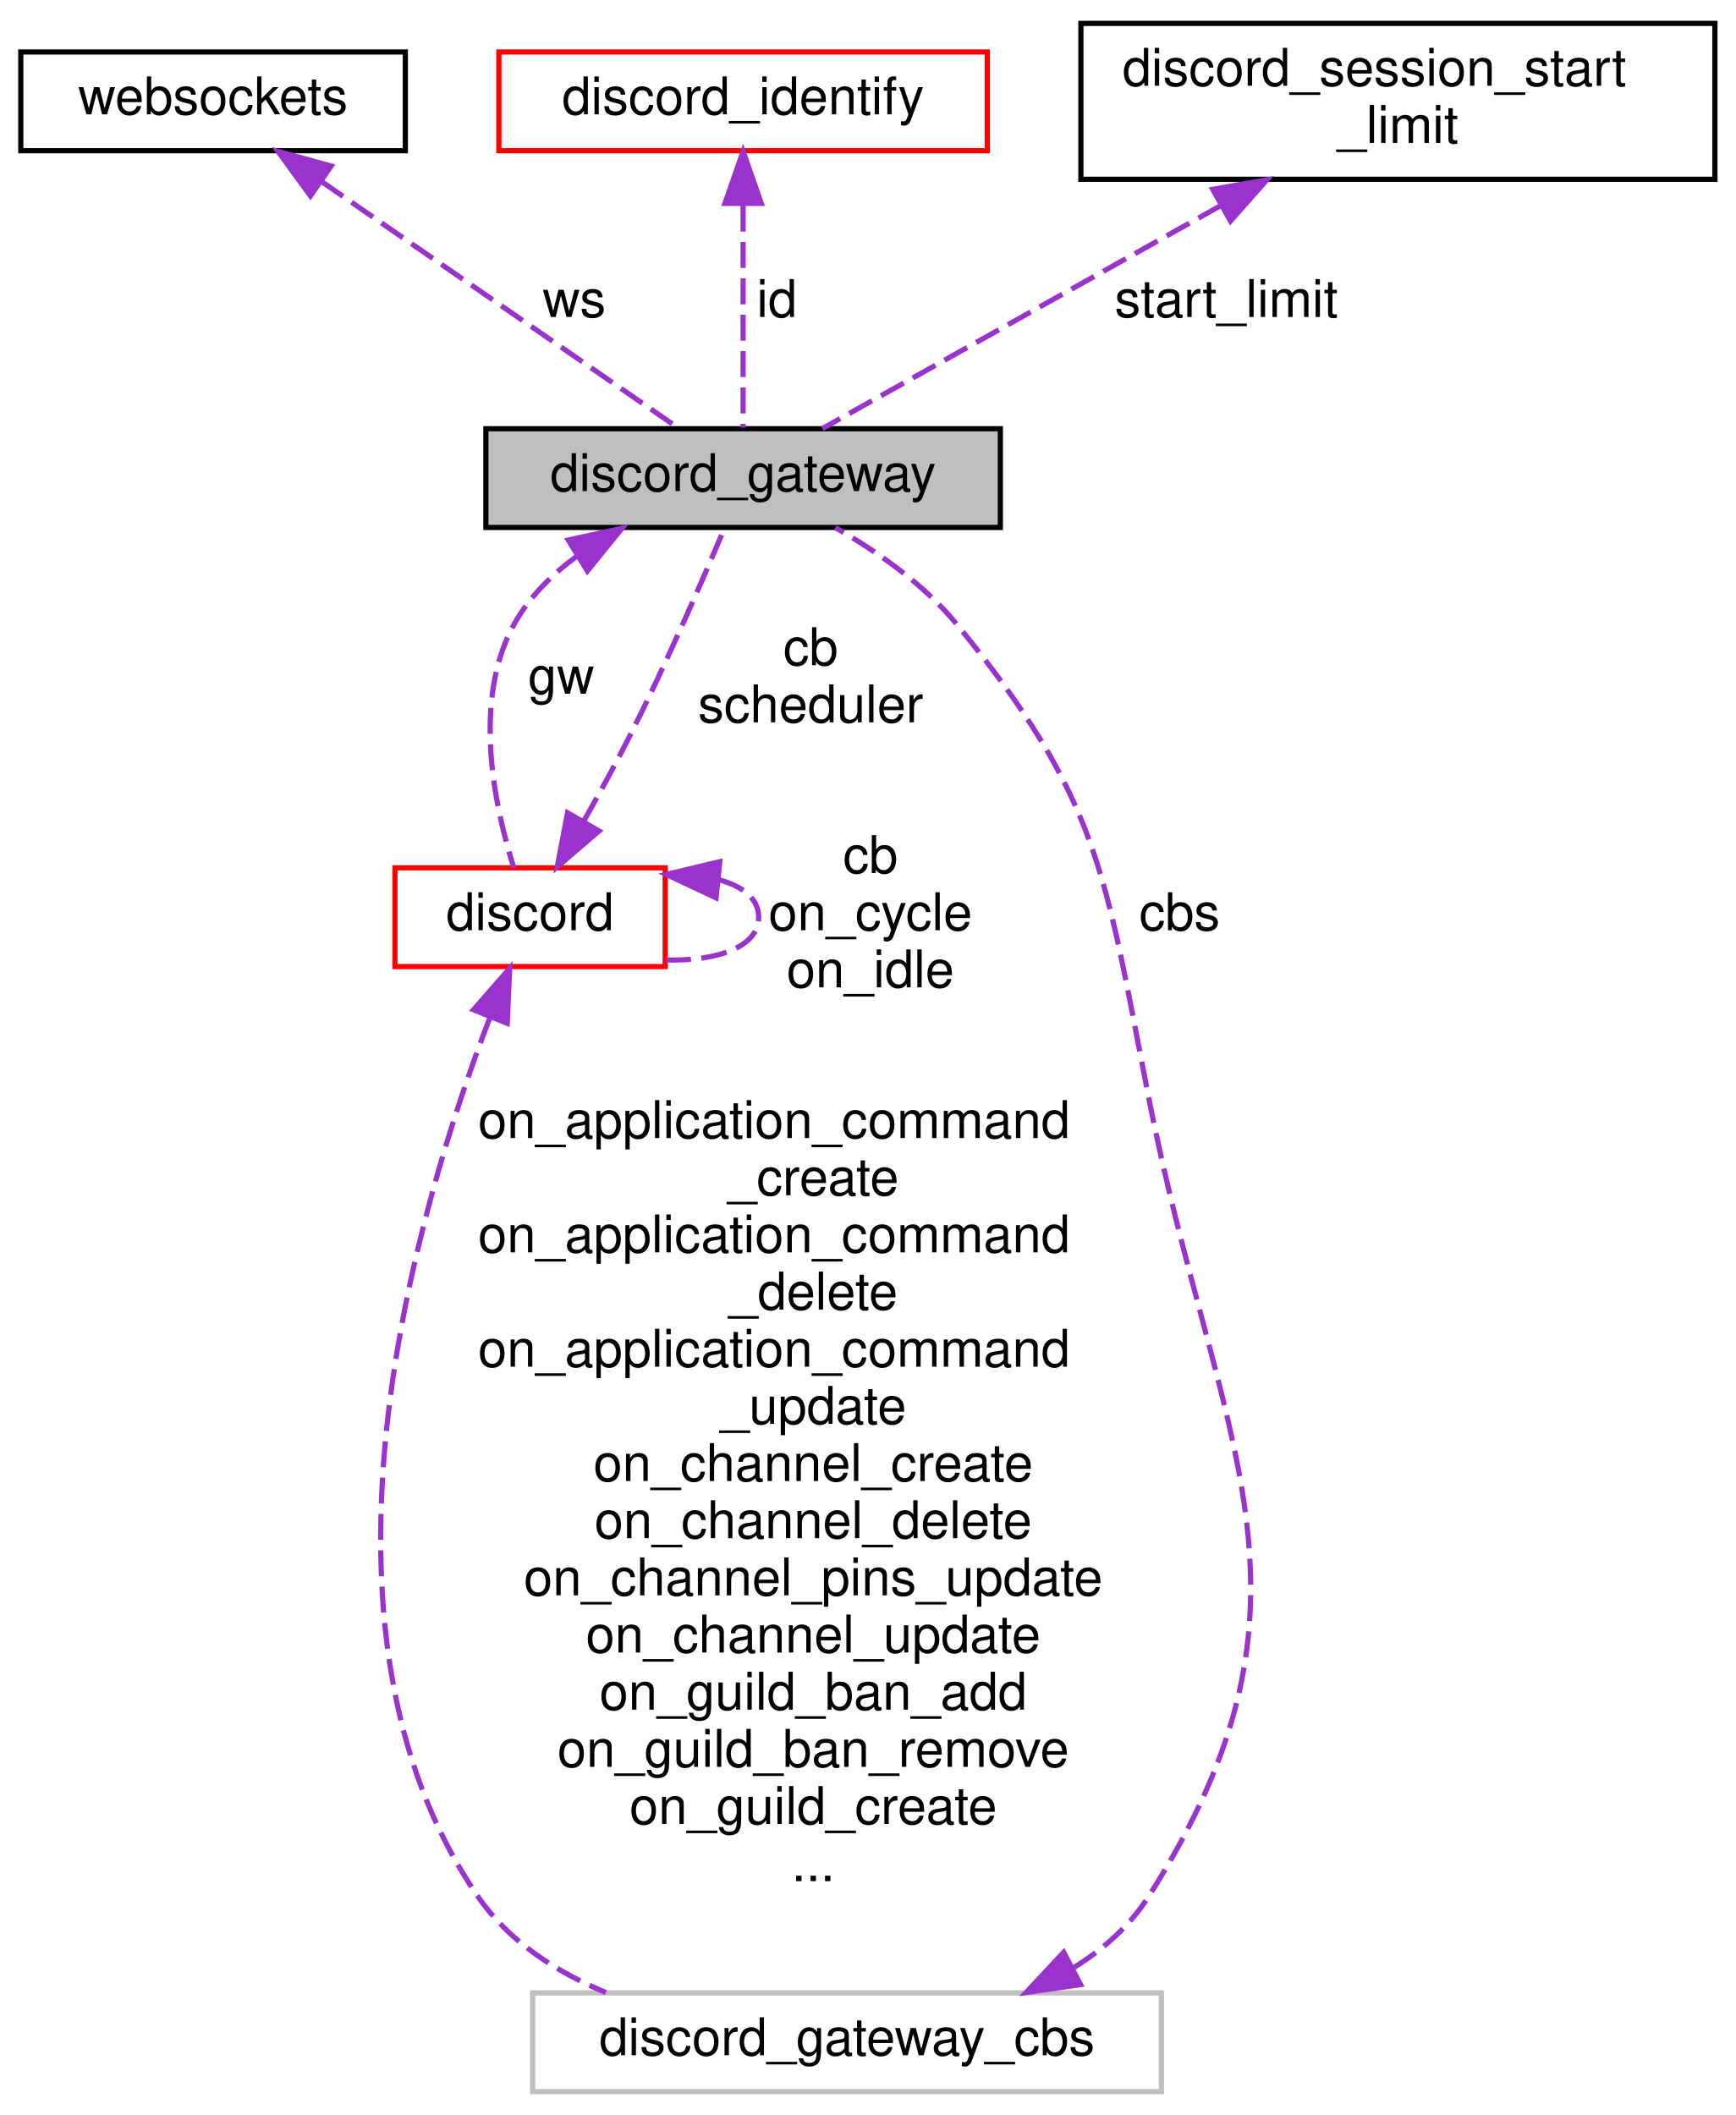
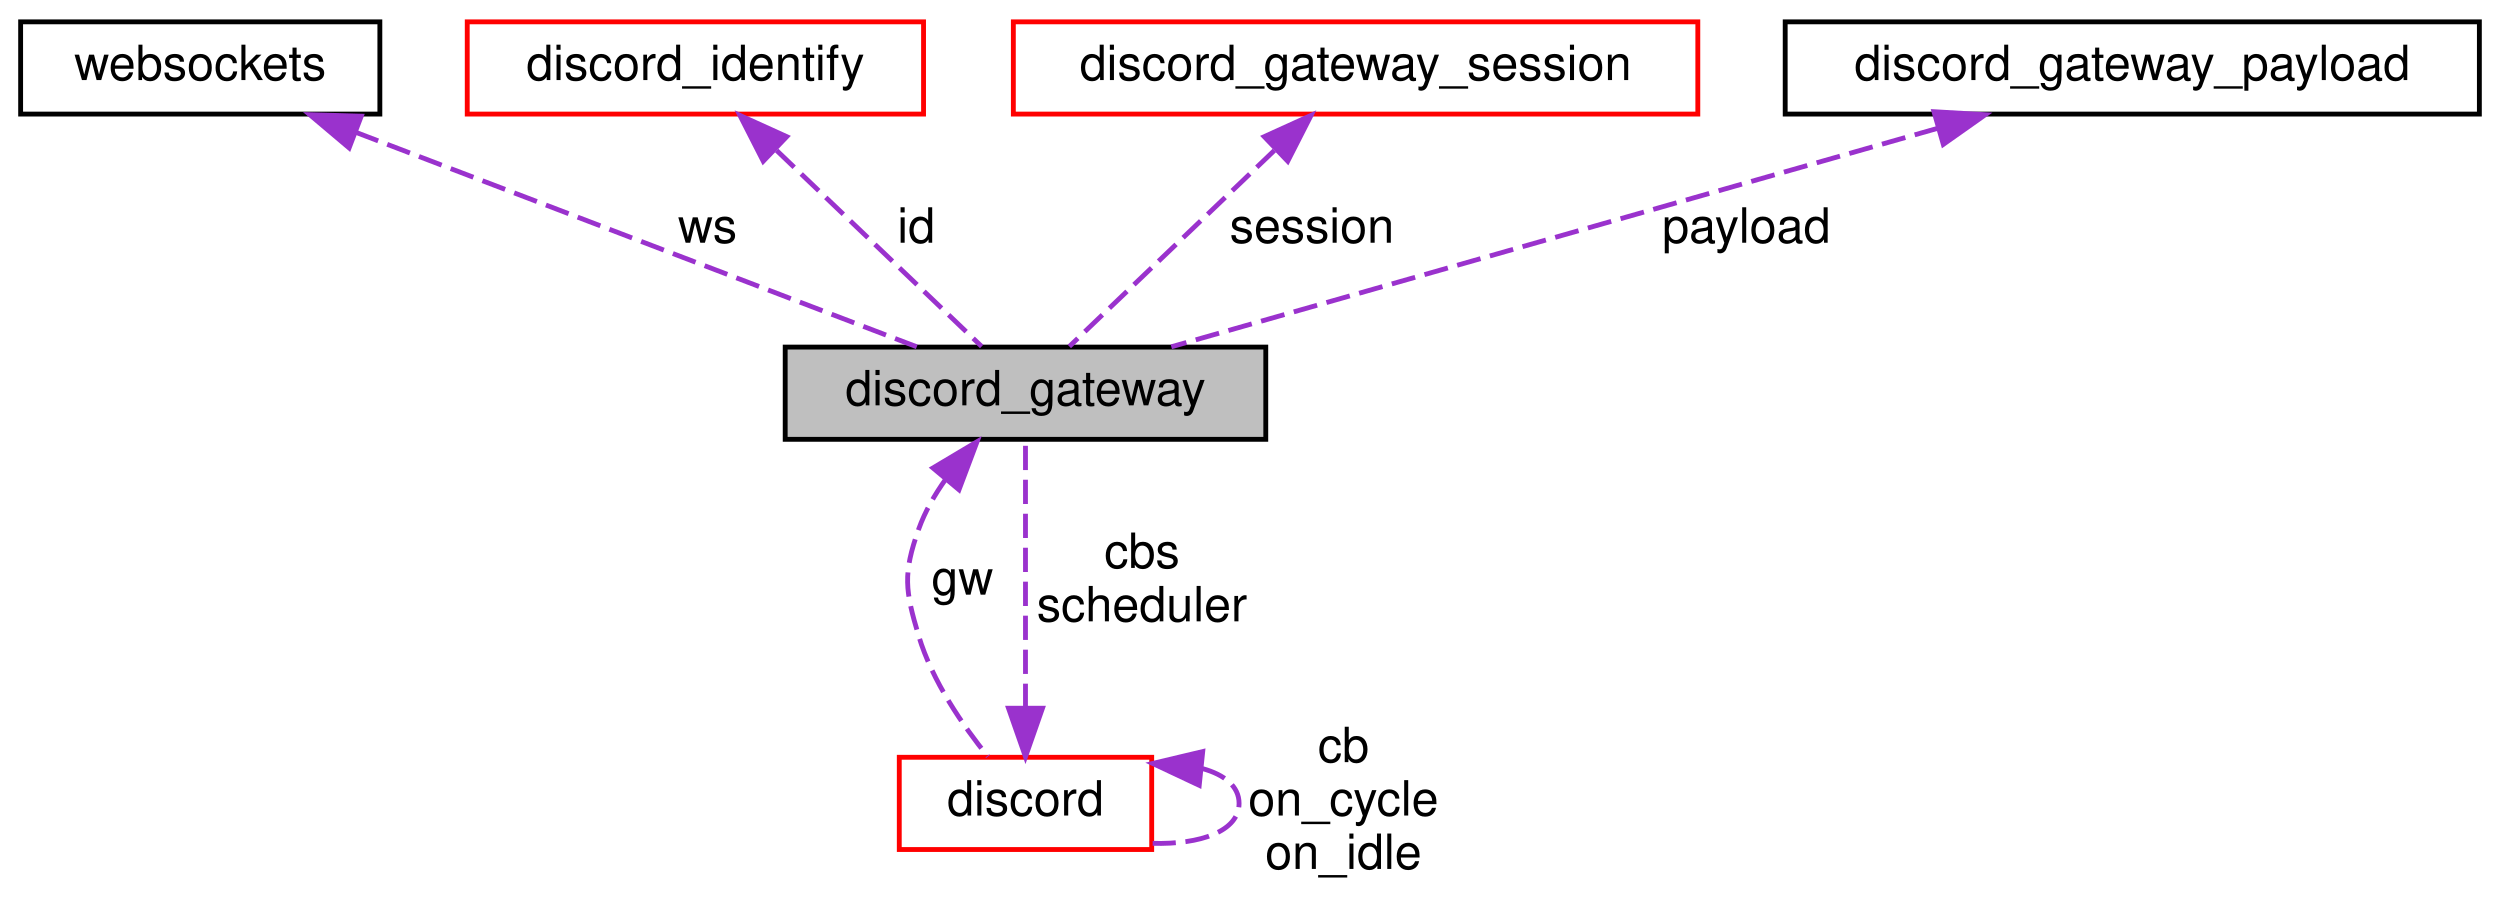
- <svg xmlns="http://www.w3.org/2000/svg" xmlns:xlink="http://www.w3.org/1999/xlink" width="334pt" height="407pt" viewBox="0.00 0.00 334.00 407.00">
-   <g id="graph0" class="graph" transform="scale(1 1) rotate(0) translate(4 403)">
+ <svg xmlns="http://www.w3.org/2000/svg" xmlns:xlink="http://www.w3.org/1999/xlink" width="515pt" height="186pt" viewBox="0.00 0.00 514.50 186.00">
+   <g id="graph0" class="graph" transform="scale(1 1) rotate(0) translate(4 182)">
    <g id="node1" class="node">
      <g id="a_node1">
-         <a xlink:title="The handle used for establishing a WebSockets connection.">
-           <polygon fill="#bfbfbf" stroke="black" points="89.5,-301.5 89.5,-320.5 188.5,-320.5 188.5,-301.5 89.5,-301.5" />
-           <text text-anchor="middle" x="139" y="-308.5" font-family="Helvetica,sans-Serif" font-size="10.00">discord_gateway</text>
+         <a xlink:title="The handle used for interfacing with Discord's Gateway API.">
+           <polygon fill="#bfbfbf" stroke="black" points="157.5,-91.5 157.5,-110.5 256.5,-110.5 256.5,-91.5 157.5,-91.5" />
+           <text text-anchor="middle" x="207" y="-98.5" font-family="Helvetica,sans-Serif" font-size="10.00">discord_gateway</text>
        </a>
      </g>
    </g>
-     <g id="node5" class="node">
-       <g id="a_node5">
+     <g id="node6" class="node">
+       <g id="a_node6">
        <a xlink:href="structdiscord.html" target="_top" xlink:title="The Discord client handler.">
-           <polygon fill="none" stroke="red" points="72,-217 72,-236 124,-236 124,-217 72,-217" />
-           <text text-anchor="middle" x="98" y="-224" font-family="Helvetica,sans-Serif" font-size="10.00">discord</text>
+           <polygon fill="none" stroke="red" points="181,-7 181,-26 233,-26 233,-7 181,-7" />
+           <text text-anchor="middle" x="207" y="-14" font-family="Helvetica,sans-Serif" font-size="10.00">discord</text>
        </a>
      </g>
    </g>
-     <g id="edge5" class="edge">
-       <path fill="none" stroke="#9a32cd" stroke-dasharray="5,2" d="M107.18,-296.09C102.29,-292.54 97.92,-288.21 95,-283 86.71,-268.18 91.23,-247.5 94.87,-236.03" />
-       <polygon fill="#9a32cd" stroke="#9a32cd" points="105.35,-299.08 115.7,-301.35 109.03,-293.12 105.35,-299.08" />
-       <text text-anchor="middle" x="104" y="-269.5" font-family="Helvetica,sans-Serif" font-size="10.00"> gw</text>
+     <g id="edge6" class="edge">
+       <path fill="none" stroke="#9a32cd" stroke-dasharray="5,2" d="M190.6,-83.33C188.31,-80.13 186.29,-76.63 185,-73 181.72,-63.79 182.2,-60.37 185,-51 187.79,-41.67 194.11,-32.52 199.26,-26.15" />
+       <polygon fill="#9a32cd" stroke="#9a32cd" points="187.93,-85.6 197.03,-91.02 193.3,-81.11 187.93,-85.6" />
+       <text text-anchor="middle" x="194" y="-59.5" font-family="Helvetica,sans-Serif" font-size="10.00"> gw</text>
    </g>
    <g id="node2" class="node">
      <g id="a_node2">
        <a xlink:href="structwebsockets.html" target="_top" xlink:title="Opaque handler for WebSockets.">
-           <polygon fill="none" stroke="black" points="0,-374 0,-393 74,-393 74,-374 0,-374" />
-           <text text-anchor="middle" x="37" y="-381" font-family="Helvetica,sans-Serif" font-size="10.00">websockets</text>
+           <polygon fill="none" stroke="black" points="0,-158.5 0,-177.5 74,-177.5 74,-158.5 0,-158.5" />
+           <text text-anchor="middle" x="37" y="-165.5" font-family="Helvetica,sans-Serif" font-size="10.00">websockets</text>
        </a>
      </g>
    </g>
    <g id="edge1" class="edge">
-       <path fill="none" stroke="#9a32cd" stroke-dasharray="5,2" d="M57.9,-368.05C78.5,-353.82 109.28,-332.54 126.39,-320.72" />
-       <polygon fill="#9a32cd" stroke="#9a32cd" points="55.74,-365.29 49.51,-373.86 59.72,-371.05 55.74,-365.29" />
-       <text text-anchor="middle" x="106.5" y="-342" font-family="Helvetica,sans-Serif" font-size="10.00"> ws</text>
+       <path fill="none" stroke="#9a32cd" stroke-dasharray="5,2" d="M68.98,-154.77C102.72,-141.87 155.02,-121.88 184.6,-110.56" />
+       <polygon fill="#9a32cd" stroke="#9a32cd" points="67.67,-151.53 59.57,-158.37 70.17,-158.07 67.67,-151.53" />
+       <text text-anchor="middle" x="141.5" y="-132" font-family="Helvetica,sans-Serif" font-size="10.00"> ws</text>
    </g>
    <g id="node3" class="node">
      <g id="a_node3">
        <a xlink:href="structdiscord__identify.html" target="_top" xlink:title=" ">
-           <polygon fill="none" stroke="red" points="92,-374 92,-393 186,-393 186,-374 92,-374" />
-           <text text-anchor="middle" x="139" y="-381" font-family="Helvetica,sans-Serif" font-size="10.00">discord_identify</text>
+           <polygon fill="none" stroke="red" points="92,-158.5 92,-177.5 186,-177.5 186,-158.5 92,-158.5" />
+           <text text-anchor="middle" x="139" y="-165.5" font-family="Helvetica,sans-Serif" font-size="10.00">discord_identify</text>
        </a>
      </g>
    </g>
    <g id="edge2" class="edge">
-       <path fill="none" stroke="#9a32cd" stroke-dasharray="5,2" d="M139,-363.44C139,-349.53 139,-331.32 139,-320.72" />
-       <polygon fill="#9a32cd" stroke="#9a32cd" points="135.5,-363.86 139,-373.86 142.5,-363.86 135.5,-363.86" />
-       <text text-anchor="middle" x="145.5" y="-342" font-family="Helvetica,sans-Serif" font-size="10.00"> id</text>
+       <path fill="none" stroke="#9a32cd" stroke-dasharray="5,2" d="M155.74,-151C169.08,-138.25 187.23,-120.89 197.97,-110.63" />
+       <polygon fill="#9a32cd" stroke="#9a32cd" points="152.98,-148.79 148.17,-158.23 157.82,-153.85 152.98,-148.79" />
+       <text text-anchor="middle" x="184.5" y="-132" font-family="Helvetica,sans-Serif" font-size="10.00"> id</text>
    </g>
    <g id="node4" class="node">
      <g id="a_node4">
-         <a xlink:href="structdiscord__session__start__limit.html" target="_top" xlink:title=" ">
-           <polygon fill="none" stroke="black" points="204,-368.5 204,-398.5 326,-398.5 326,-368.5 204,-368.5" />
-           <text text-anchor="start" x="212" y="-386.5" font-family="Helvetica,sans-Serif" font-size="10.00">discord_session_start</text>
-           <text text-anchor="middle" x="265" y="-375.5" font-family="Helvetica,sans-Serif" font-size="10.00">_limit</text>
+         <a xlink:href="structdiscord__gateway__session.html" target="_top" xlink:title="The handle for storing the Discord Gateway session.">
+           <polygon fill="none" stroke="red" points="204.5,-158.5 204.5,-177.5 345.5,-177.5 345.5,-158.5 204.5,-158.5" />
+           <text text-anchor="middle" x="275" y="-165.5" font-family="Helvetica,sans-Serif" font-size="10.00">discord_gateway_session</text>
        </a>
      </g>
    </g>
    <g id="edge3" class="edge">
-       <path fill="none" stroke="#9a32cd" stroke-dasharray="5,2" d="M230.98,-363.47C205.97,-349.47 173.17,-331.12 154.25,-320.53" />
-       <polygon fill="#9a32cd" stroke="#9a32cd" points="229.37,-366.57 239.8,-368.4 232.79,-360.47 229.37,-366.57" />
-       <text text-anchor="middle" x="232" y="-342" font-family="Helvetica,sans-Serif" font-size="10.00"> start_limit</text>
+       <path fill="none" stroke="#9a32cd" stroke-dasharray="5,2" d="M258.26,-151C244.92,-138.25 226.77,-120.89 216.03,-110.63" />
+       <polygon fill="#9a32cd" stroke="#9a32cd" points="256.18,-153.85 265.83,-158.23 261.02,-148.79 256.18,-153.85" />
+       <text text-anchor="middle" x="266" y="-132" font-family="Helvetica,sans-Serif" font-size="10.00"> session</text>
    </g>
-     <g id="edge4" class="edge">
-       <path fill="none" stroke="#9a32cd" stroke-dasharray="5,2" d="M108.4,-245.11C111.28,-250.18 114.35,-255.77 117,-261 124,-274.81 131.17,-291.31 135.35,-301.21" />
-       <polygon fill="#9a32cd" stroke="#9a32cd" points="111.27,-243.09 103.23,-236.19 105.22,-246.6 111.27,-243.09" />
-       <text text-anchor="middle" x="152" y="-275" font-family="Helvetica,sans-Serif" font-size="10.00"> cb</text>
-       <text text-anchor="middle" x="152" y="-264" font-family="Helvetica,sans-Serif" font-size="10.00">scheduler</text>
-     </g>
-     <g id="edge6" class="edge">
-       <path fill="none" stroke="#9a32cd" stroke-dasharray="5,2" d="M134.47,-233.67C139.02,-232.4 142,-230.01 142,-226.5 142,-220.74 133.96,-218 124.2,-218.27" />
-       <polygon fill="#9a32cd" stroke="#9a32cd" points="133.79,-230.22 124.2,-234.73 134.51,-237.18 133.79,-230.22" />
-       <text text-anchor="middle" x="163.5" y="-235" font-family="Helvetica,sans-Serif" font-size="10.00"> cb</text>
-       <text text-anchor="middle" x="163.5" y="-224" font-family="Helvetica,sans-Serif" font-size="10.00">on_cycle</text>
-       <text text-anchor="middle" x="163.5" y="-213" font-family="Helvetica,sans-Serif" font-size="10.00">on_idle</text>
-     </g>
-     <g id="node6" class="node">
-       <g id="a_node6">
-         <a xlink:href="structdiscord__gateway__cbs.html" target="_top" xlink:title=" ">
-           <polygon fill="none" stroke="#bfbfbf" points="98.5,-0.5 98.5,-19.5 219.5,-19.5 219.5,-0.5 98.5,-0.5" />
-           <text text-anchor="middle" x="159" y="-7.5" font-family="Helvetica,sans-Serif" font-size="10.00">discord_gateway_cbs</text>
+     <g id="node5" class="node">
+       <g id="a_node5">
+         <a xlink:href="structdiscord__gateway__payload.html" target="_top" xlink:title="The handle for storing the Discord response payload.">
+           <polygon fill="none" stroke="black" points="363.5,-158.5 363.5,-177.5 506.5,-177.5 506.5,-158.5 363.5,-158.5" />
+           <text text-anchor="middle" x="435" y="-165.5" font-family="Helvetica,sans-Serif" font-size="10.00">discord_gateway_payload</text>
        </a>
      </g>
    </g>
-     <g id="edge8" class="edge">
-       <path fill="none" stroke="#9a32cd" stroke-dasharray="5,2" d="M90.19,-206.96C76.34,-170.84 52.11,-90.05 88,-38 93.91,-29.42 102.94,-23.57 112.59,-19.57" />
-       <polygon fill="#9a32cd" stroke="#9a32cd" points="87.11,-208.68 94.08,-216.65 93.61,-206.07 87.11,-208.68" />
-       <text text-anchor="start" x="88" y="-184" font-family="Helvetica,sans-Serif" font-size="10.00"> on_application_command</text>
-       <text text-anchor="middle" x="152.5" y="-173" font-family="Helvetica,sans-Serif" font-size="10.00">_create</text>
-       <text text-anchor="start" x="88" y="-162" font-family="Helvetica,sans-Serif" font-size="10.00">on_application_command</text>
-       <text text-anchor="middle" x="152.5" y="-151" font-family="Helvetica,sans-Serif" font-size="10.00">_delete</text>
-       <text text-anchor="start" x="88" y="-140" font-family="Helvetica,sans-Serif" font-size="10.00">on_application_command</text>
-       <text text-anchor="middle" x="152.5" y="-129" font-family="Helvetica,sans-Serif" font-size="10.00">_update</text>
-       <text text-anchor="middle" x="152.5" y="-118" font-family="Helvetica,sans-Serif" font-size="10.00">on_channel_create</text>
-       <text text-anchor="middle" x="152.5" y="-107" font-family="Helvetica,sans-Serif" font-size="10.00">on_channel_delete</text>
-       <text text-anchor="middle" x="152.5" y="-96" font-family="Helvetica,sans-Serif" font-size="10.00">on_channel_pins_update</text>
-       <text text-anchor="middle" x="152.5" y="-85" font-family="Helvetica,sans-Serif" font-size="10.00">on_channel_update</text>
-       <text text-anchor="middle" x="152.5" y="-74" font-family="Helvetica,sans-Serif" font-size="10.00">on_guild_ban_add</text>
-       <text text-anchor="middle" x="152.5" y="-63" font-family="Helvetica,sans-Serif" font-size="10.00">on_guild_ban_remove</text>
-       <text text-anchor="middle" x="152.5" y="-52" font-family="Helvetica,sans-Serif" font-size="10.00">on_guild_create</text>
-       <text text-anchor="middle" x="152.5" y="-41" font-family="Helvetica,sans-Serif" font-size="10.00">...</text>
+     <g id="edge4" class="edge">
+       <path fill="none" stroke="#9a32cd" stroke-dasharray="5,2" d="M394.98,-155.59C349.88,-142.73 277.57,-122.12 237.04,-110.56" />
+       <polygon fill="#9a32cd" stroke="#9a32cd" points="394.15,-158.99 404.72,-158.37 396.07,-152.26 394.15,-158.99" />
+       <text text-anchor="middle" x="355.5" y="-132" font-family="Helvetica,sans-Serif" font-size="10.00"> payload</text>
+     </g>
+     <g id="edge5" class="edge">
+       <path fill="none" stroke="#9a32cd" stroke-dasharray="5,2" d="M207,-36.17C207,-53.5 207,-78.51 207,-91.48" />
+       <polygon fill="#9a32cd" stroke="#9a32cd" points="210.5,-36.1 207,-26.1 203.5,-36.1 210.5,-36.1" />
+       <text text-anchor="middle" x="231" y="-65" font-family="Helvetica,sans-Serif" font-size="10.00"> cbs</text>
+       <text text-anchor="middle" x="231" y="-54" font-family="Helvetica,sans-Serif" font-size="10.00">scheduler</text>
    </g>
    <g id="edge7" class="edge">
-       <path fill="none" stroke="#9a32cd" stroke-dasharray="5,2" d="M202.72,-24.41C208.38,-27.95 213.43,-32.41 217,-38 253.79,-95.71 230.13,-124.83 217,-192 208.62,-234.85 207.7,-249.25 180,-283 173.73,-290.64 164.72,-296.9 156.75,-301.46" />
-       <polygon fill="#9a32cd" stroke="#9a32cd" points="203.94,-21.1 193.45,-19.57 200.69,-27.31 203.94,-21.1" />
-       <text text-anchor="middle" x="223" y="-224" font-family="Helvetica,sans-Serif" font-size="10.00"> cbs</text>
+       <path fill="none" stroke="#9a32cd" stroke-dasharray="5,2" d="M243.47,-23.67C248.02,-22.4 251,-20.01 251,-16.5 251,-10.74 242.96,-8 233.2,-8.27" />
+       <polygon fill="#9a32cd" stroke="#9a32cd" points="242.79,-20.22 233.2,-24.73 243.51,-27.18 242.79,-20.22" />
+       <text text-anchor="middle" x="272.5" y="-25" font-family="Helvetica,sans-Serif" font-size="10.00"> cb</text>
+       <text text-anchor="middle" x="272.5" y="-14" font-family="Helvetica,sans-Serif" font-size="10.00">on_cycle</text>
+       <text text-anchor="middle" x="272.5" y="-3" font-family="Helvetica,sans-Serif" font-size="10.00">on_idle</text>
    </g>
  </g>
</svg>
